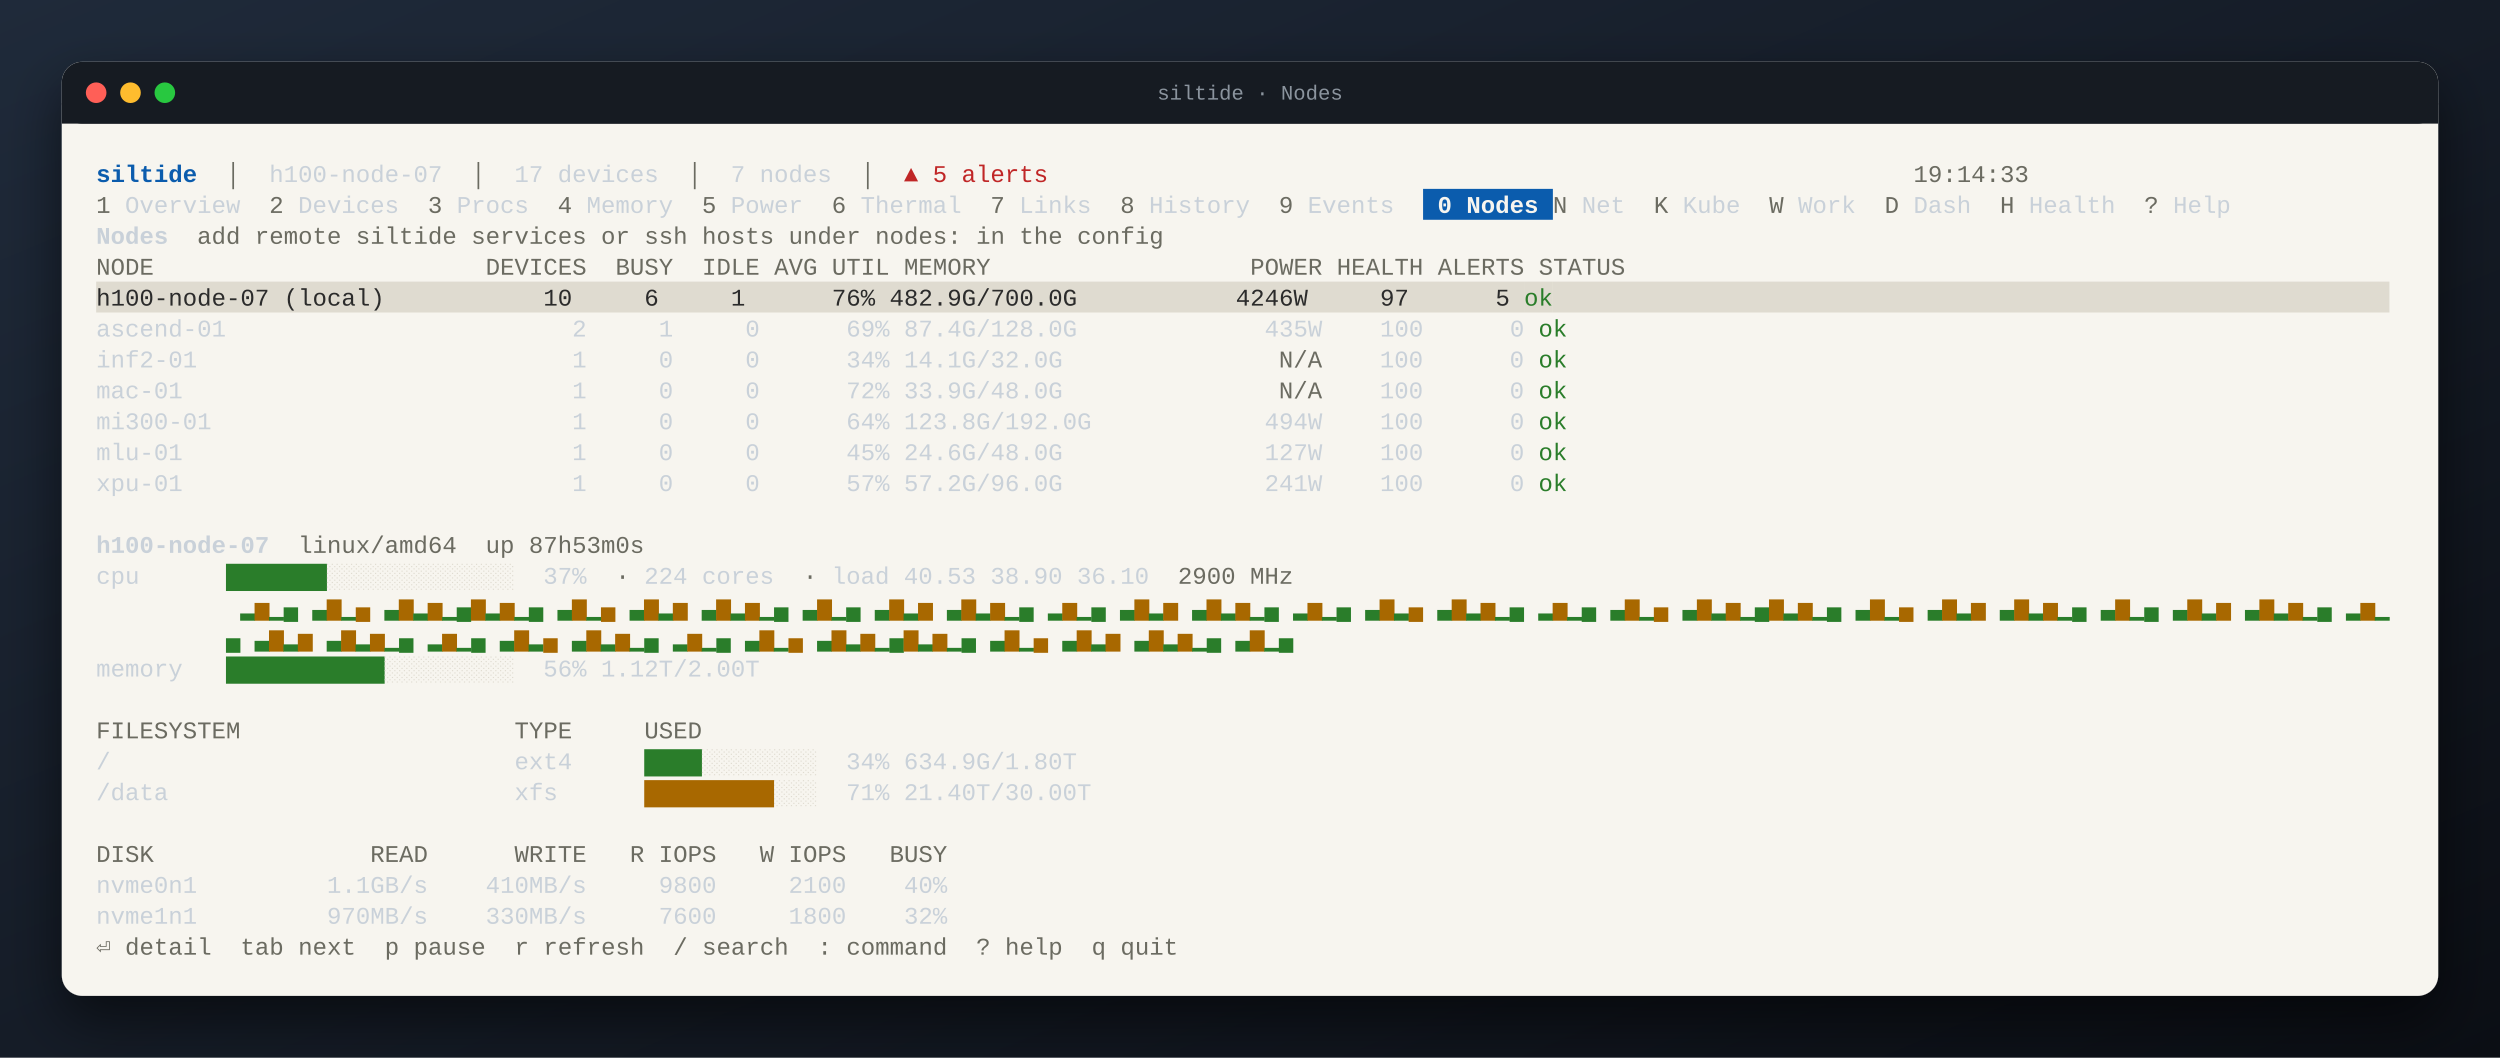
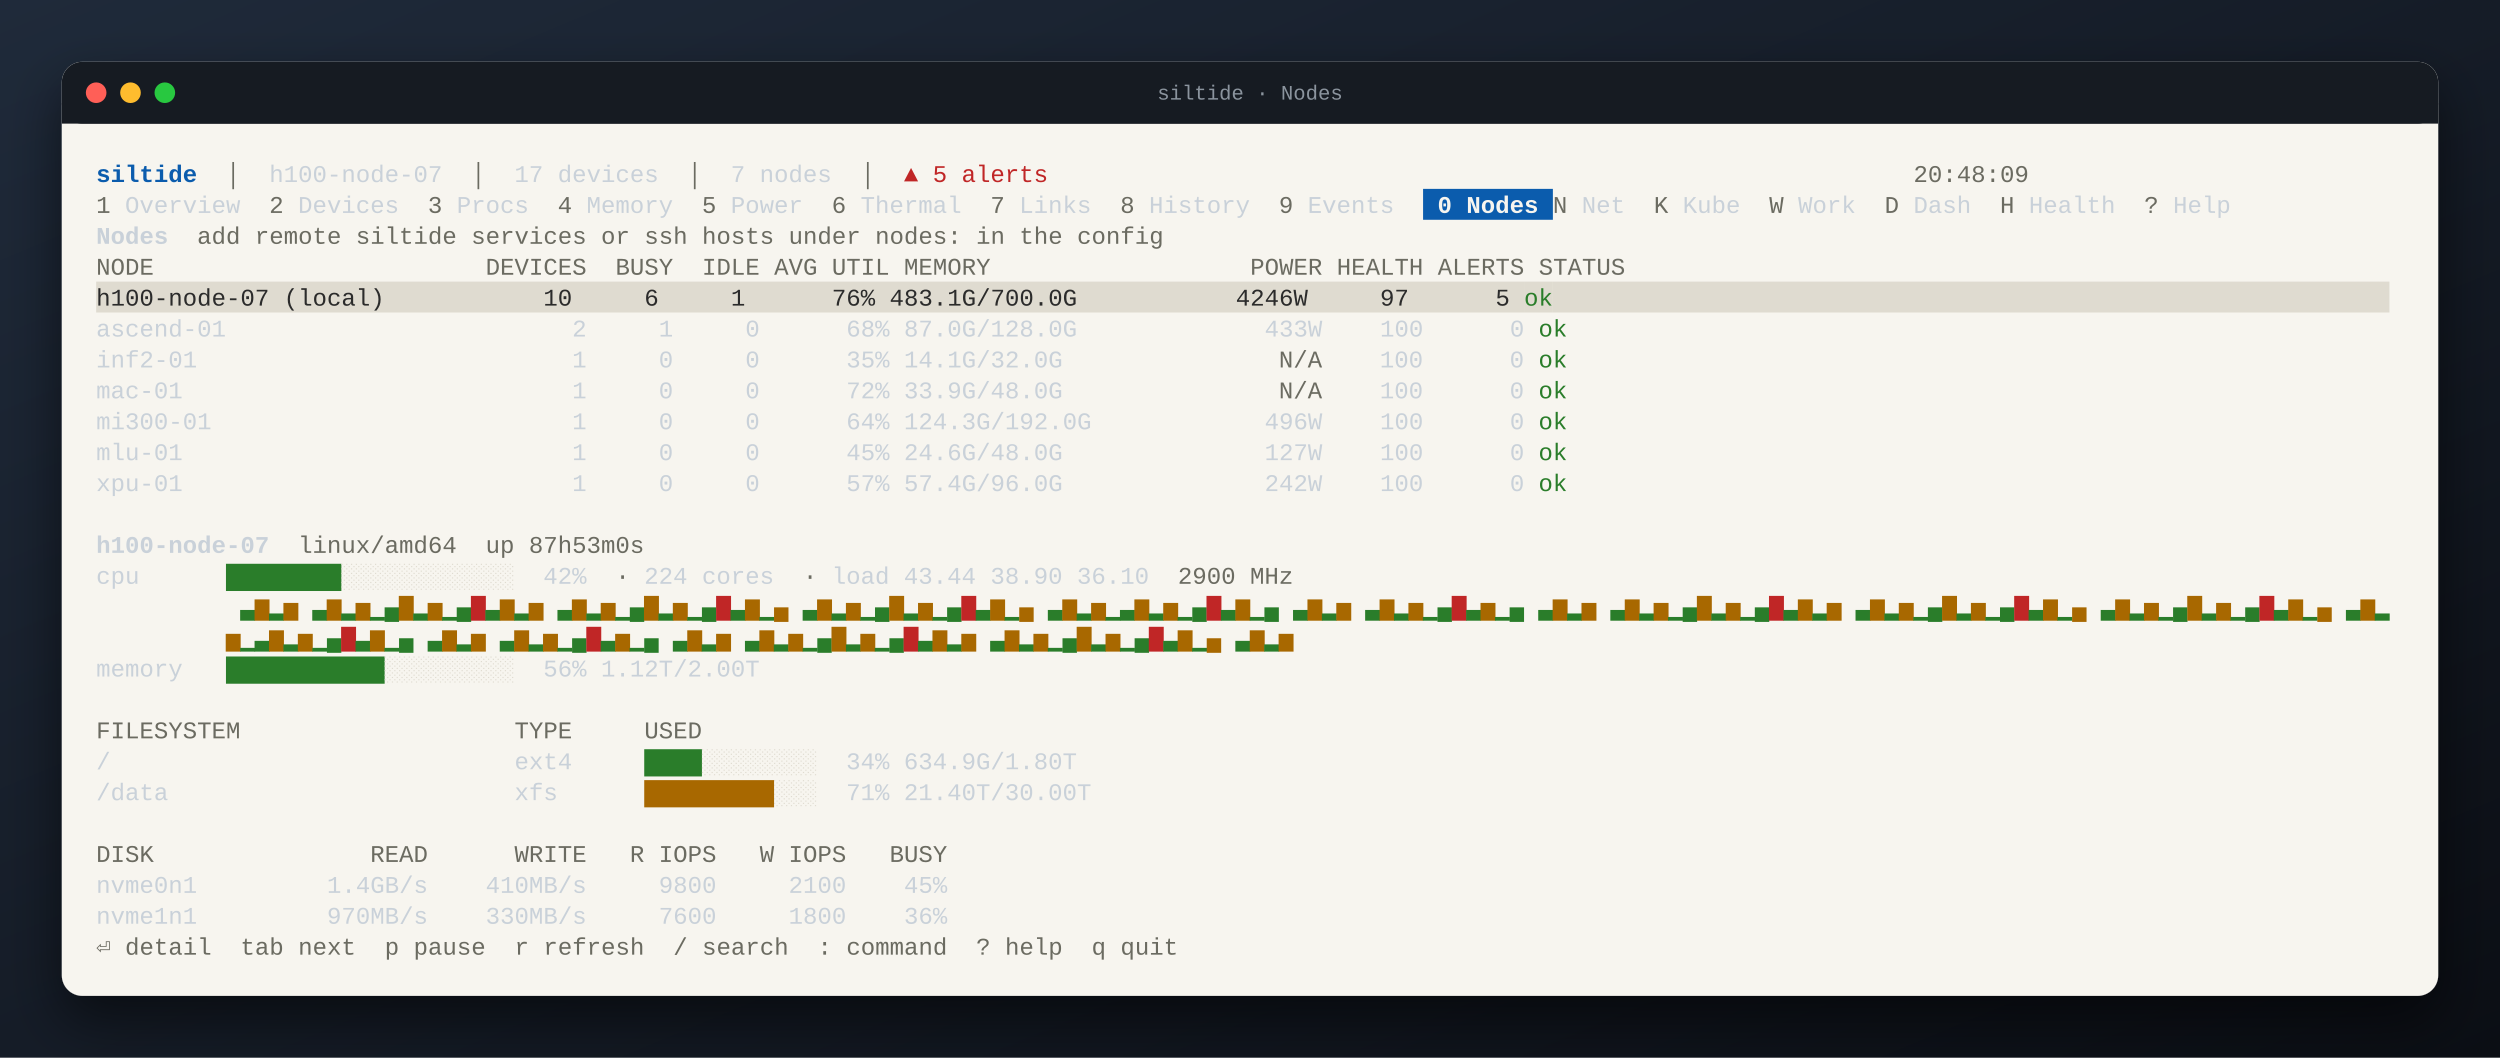
<svg xmlns="http://www.w3.org/2000/svg" width="1456" height="616" viewBox="0 0 1456 616" font-family="JetBrains Mono, SFMono-Regular, Menlo, Consolas, Liberation Mono, monospace" font-size="14">
  <defs>
    <linearGradient id="desk" x1="0" y1="0" x2="1" y2="1">
      <stop offset="0" stop-color="#1f2a3a" />
      <stop offset="1" stop-color="#0b0e14" />
    </linearGradient>
    <filter id="shadow" x="-10%" y="-10%" width="120%" height="130%">
      <feDropShadow dx="0" dy="14" stdDeviation="16" flood-color="#000" flood-opacity="0.55" />
    </filter>
  </defs>
  <rect width="100%" height="100%" fill="url(#desk)" />
  <rect x="36" y="36" width="1384" height="544" rx="12" fill="#f7f5ef" filter="url(#shadow)" />
  <rect x="36" y="36" width="1384" height="36" rx="12" fill="#161b22" />
  <rect x="36" y="60" width="1384" height="12" fill="#161b22" />
  <circle cx="56" cy="54" r="6" fill="#ff5f57" />
  <circle cx="76" cy="54" r="6" fill="#febc2e" />
  <circle cx="96" cy="54" r="6" fill="#28c840" />
  <text x="50%" y="58" text-anchor="middle" fill="#8b949e" font-size="12">siltide · Nodes</text>
  <g xml:space="preserve" transform="translate(36 36)">
    <text y="70.0" fill="#2b2b2b" xml:space="preserve" style="white-space:pre">
      <tspan x="20.0" fill="#0b5cad" font-weight="bold">siltide</tspan>
      <tspan x="78.8" fill="#6b6b61">  │  </tspan>
      <tspan x="120.8" fill="#c9d1d9">h100-node-07</tspan>
      <tspan x="221.6" fill="#6b6b61">  │  </tspan>
      <tspan x="263.6" fill="#c9d1d9">17 devices</tspan>
      <tspan x="347.6" fill="#6b6b61">  │  </tspan>
      <tspan x="389.6" fill="#c9d1d9">7 nodes</tspan>
      <tspan x="448.4" fill="#6b6b61">  │  </tspan>
      <tspan x="490.4" fill="#c02626">▲ 5 alerts</tspan>
-       <tspan x="1078.4" fill="#6b6b61">19:14:33                         </tspan>
+       <tspan x="1078.4" fill="#6b6b61">20:48:09                         </tspan>
    </text>
    <rect x="792.8" y="74.0" width="75.6" height="18.0" fill="#0b5cad" />
    <text y="88.0" fill="#2b2b2b" xml:space="preserve" style="white-space:pre">
      <tspan x="20.0" fill="#6b6b61">1</tspan>
      <tspan x="28.4" fill="#c9d1d9"> Overview  </tspan>
      <tspan x="120.8" fill="#6b6b61">2</tspan>
      <tspan x="129.2" fill="#c9d1d9"> Devices  </tspan>
      <tspan x="213.2" fill="#6b6b61">3</tspan>
      <tspan x="221.6" fill="#c9d1d9"> Procs  </tspan>
      <tspan x="288.8" fill="#6b6b61">4</tspan>
      <tspan x="297.2" fill="#c9d1d9"> Memory  </tspan>
      <tspan x="372.8" fill="#6b6b61">5</tspan>
      <tspan x="381.2" fill="#c9d1d9"> Power  </tspan>
      <tspan x="448.4" fill="#6b6b61">6</tspan>
      <tspan x="456.8" fill="#c9d1d9"> Thermal  </tspan>
      <tspan x="540.8" fill="#6b6b61">7</tspan>
      <tspan x="549.2" fill="#c9d1d9"> Links  </tspan>
      <tspan x="616.4" fill="#6b6b61">8</tspan>
      <tspan x="624.8" fill="#c9d1d9"> History  </tspan>
      <tspan x="708.8" fill="#6b6b61">9</tspan>
      <tspan x="717.2" fill="#c9d1d9"> Events  </tspan>
      <tspan x="792.8" fill="#f7f5ef" font-weight="bold"> 0 Nodes </tspan>
      <tspan x="868.4" fill="#6b6b61">N</tspan>
      <tspan x="876.8" fill="#c9d1d9"> Net  </tspan>
      <tspan x="927.2" fill="#6b6b61">K</tspan>
      <tspan x="935.6" fill="#c9d1d9"> Kube  </tspan>
      <tspan x="994.4" fill="#6b6b61">W</tspan>
      <tspan x="1002.8" fill="#c9d1d9"> Work  </tspan>
      <tspan x="1061.6" fill="#6b6b61">D</tspan>
      <tspan x="1070.0" fill="#c9d1d9"> Dash  </tspan>
      <tspan x="1128.8" fill="#6b6b61">H</tspan>
      <tspan x="1137.2" fill="#c9d1d9"> Health  </tspan>
      <tspan x="1212.8" fill="#6b6b61">?</tspan>
      <tspan x="1221.2" fill="#c9d1d9"> Help  </tspan>
    </text>
    <text y="106.0" fill="#2b2b2b" xml:space="preserve" style="white-space:pre">
      <tspan x="20.0" fill="#c9d1d9" font-weight="bold">Nodes</tspan>
      <tspan x="62.0" fill="#6b6b61">  add remote siltide services or ssh hosts under nodes: in the config</tspan>
    </text>
    <text y="124.0" fill="#2b2b2b" xml:space="preserve" style="white-space:pre">
      <tspan x="20.0" fill="#6b6b61">NODE                       DEVICES  BUSY  IDLE AVG UTIL MEMORY                  POWER HEALTH ALERTS STATUS                        </tspan>
    </text>
    <rect x="20.0" y="128.0" width="831.6" height="18.0" fill="#dfdbd0" />
    <rect x="851.6" y="128.0" width="16.8" height="18.0" fill="#dfdbd0" />
    <rect x="868.4" y="128.0" width="487.2" height="18.0" fill="#dfdbd0" />
    <text y="142.0" fill="#2b2b2b" xml:space="preserve" style="white-space:pre">
-       <tspan x="20.0">h100-node-07 (local)           10     6     1      76% 482.9G/700.0G           4246W     97      5 </tspan>
+       <tspan x="20.0">h100-node-07 (local)           10     6     1      76% 483.1G/700.0G           4246W     97      5 </tspan>
      <tspan x="851.6" fill="#2a7d2a">ok</tspan>
    </text>
    <text y="160.0" fill="#2b2b2b" xml:space="preserve" style="white-space:pre">
-       <tspan x="20.0" fill="#c9d1d9">ascend-01                        2     1     0      69% 87.4G/128.0G             435W    100      0 </tspan>
+       <tspan x="20.0" fill="#c9d1d9">ascend-01                        2     1     0      68% 87.0G/128.0G             433W    100      0 </tspan>
      <tspan x="860.0" fill="#2a7d2a">ok</tspan>
    </text>
    <text y="178.0" fill="#2b2b2b" xml:space="preserve" style="white-space:pre">
-       <tspan x="20.0" fill="#c9d1d9">inf2-01                          1     0     0      34% 14.1G/32.0G               </tspan>
+       <tspan x="20.0" fill="#c9d1d9">inf2-01                          1     0     0      35% 14.1G/32.0G               </tspan>
      <tspan x="708.8" fill="#6b6b61">N/A</tspan>
      <tspan x="734.0" fill="#c9d1d9">    100      0 </tspan>
      <tspan x="860.0" fill="#2a7d2a">ok</tspan>
    </text>
    <text y="196.0" fill="#2b2b2b" xml:space="preserve" style="white-space:pre">
      <tspan x="20.0" fill="#c9d1d9">mac-01                           1     0     0      72% 33.9G/48.0G               </tspan>
      <tspan x="708.8" fill="#6b6b61">N/A</tspan>
      <tspan x="734.0" fill="#c9d1d9">    100      0 </tspan>
      <tspan x="860.0" fill="#2a7d2a">ok</tspan>
    </text>
    <text y="214.0" fill="#2b2b2b" xml:space="preserve" style="white-space:pre">
-       <tspan x="20.0" fill="#c9d1d9">mi300-01                         1     0     0      64% 123.8G/192.0G            494W    100      0 </tspan>
+       <tspan x="20.0" fill="#c9d1d9">mi300-01                         1     0     0      64% 124.3G/192.0G            496W    100      0 </tspan>
      <tspan x="860.0" fill="#2a7d2a">ok</tspan>
    </text>
    <text y="232.0" fill="#2b2b2b" xml:space="preserve" style="white-space:pre">
      <tspan x="20.0" fill="#c9d1d9">mlu-01                           1     0     0      45% 24.6G/48.0G              127W    100      0 </tspan>
      <tspan x="860.0" fill="#2a7d2a">ok</tspan>
    </text>
    <text y="250.0" fill="#2b2b2b" xml:space="preserve" style="white-space:pre">
-       <tspan x="20.0" fill="#c9d1d9">xpu-01                           1     0     0      57% 57.2G/96.0G              241W    100      0 </tspan>
+       <tspan x="20.0" fill="#c9d1d9">xpu-01                           1     0     0      57% 57.4G/96.0G              242W    100      0 </tspan>
      <tspan x="860.0" fill="#2a7d2a">ok</tspan>
    </text>
    <text y="286.0" fill="#2b2b2b" xml:space="preserve" style="white-space:pre">
      <tspan x="20.0" fill="#c9d1d9" font-weight="bold">h100-node-07</tspan>
      <tspan x="137.6" fill="#6b6b61">linux/amd64</tspan>
      <tspan x="230.0" fill="#6b6b61">  up 87h53m0s</tspan>
    </text>
    <text y="304.0" fill="#2b2b2b" xml:space="preserve" style="white-space:pre">
      <tspan x="20.0" fill="#c9d1d9">cpu      </tspan>
-       <tspan x="95.6" fill="#2a7d2a">███████</tspan>
-       <tspan x="154.4" fill="#dfdbd0">░░░░░░░░░░░░░</tspan>
-       <tspan x="263.6" fill="#c9d1d9">  37%  </tspan>
+       <tspan x="95.6" fill="#2a7d2a">████████</tspan>
+       <tspan x="162.8" fill="#dfdbd0">░░░░░░░░░░░░</tspan>
+       <tspan x="263.6" fill="#c9d1d9">  42%  </tspan>
      <tspan x="322.4" fill="#6b6b61">·</tspan>
      <tspan x="330.8" fill="#c9d1d9"> 224 cores  </tspan>
      <tspan x="431.6" fill="#6b6b61">·</tspan>
-       <tspan x="440.0" fill="#c9d1d9"> load 40.53 38.90 36.10</tspan>
+       <tspan x="440.0" fill="#c9d1d9"> load 43.44 38.90 36.10</tspan>
      <tspan x="633.2" fill="#6b6b61">  2900 MHz</tspan>
    </text>
    <text y="322.0" fill="#2b2b2b" xml:space="preserve" style="white-space:pre">
-       <tspan x="104.0" fill="#2a7d2a">▂</tspan>
-       <tspan x="112.4" fill="#a86800">▅</tspan>
-       <tspan x="120.8" fill="#2a7d2a">▁</tspan>
-       <tspan x="129.2" fill="#2a7d2a">▄</tspan>
+       <tspan x="104.0" fill="#2a7d2a">▃</tspan>
+       <tspan x="112.4" fill="#a86800">▆</tspan>
+       <tspan x="120.8" fill="#2a7d2a">▂</tspan>
+       <tspan x="129.2" fill="#a86800">▅</tspan>
      <tspan x="146.0" fill="#2a7d2a">▃</tspan>
      <tspan x="154.4" fill="#a86800">▆</tspan>
-       <tspan x="162.8" fill="#2a7d2a">▁</tspan>
-       <tspan x="171.2" fill="#a86800">▄</tspan>
-       <tspan x="188.0" fill="#2a7d2a">▃</tspan>
-       <tspan x="196.4" fill="#a86800">▆</tspan>
+       <tspan x="162.8" fill="#2a7d2a">▂</tspan>
+       <tspan x="171.2" fill="#a86800">▅</tspan>
+       <tspan x="179.6" fill="#2a7d2a">▁</tspan>
+       <tspan x="188.0" fill="#2a7d2a">▄</tspan>
+       <tspan x="196.4" fill="#a86800">▇</tspan>
      <tspan x="204.8" fill="#2a7d2a">▂</tspan>
      <tspan x="213.2" fill="#a86800">▅</tspan>
      <tspan x="221.6" fill="#2a7d2a">▁</tspan>
      <tspan x="230.0" fill="#2a7d2a">▄</tspan>
-       <tspan x="238.4" fill="#a86800">▆</tspan>
-       <tspan x="246.8" fill="#2a7d2a">▂</tspan>
-       <tspan x="255.2" fill="#a86800">▅</tspan>
-       <tspan x="263.6" fill="#2a7d2a">▁</tspan>
-       <tspan x="272.0" fill="#2a7d2a">▄</tspan>
+       <tspan x="238.4" fill="#c02626">▇</tspan>
+       <tspan x="246.8" fill="#2a7d2a">▃</tspan>
+       <tspan x="255.2" fill="#a86800">▆</tspan>
+       <tspan x="263.6" fill="#2a7d2a">▂</tspan>
+       <tspan x="272.0" fill="#a86800">▅</tspan>
      <tspan x="288.8" fill="#2a7d2a">▃</tspan>
      <tspan x="297.2" fill="#a86800">▆</tspan>
-       <tspan x="305.6" fill="#2a7d2a">▁</tspan>
-       <tspan x="314.0" fill="#a86800">▄</tspan>
-       <tspan x="330.8" fill="#2a7d2a">▃</tspan>
-       <tspan x="339.2" fill="#a86800">▆</tspan>
+       <tspan x="305.6" fill="#2a7d2a">▂</tspan>
+       <tspan x="314.0" fill="#a86800">▅</tspan>
+       <tspan x="322.4" fill="#2a7d2a">▁</tspan>
+       <tspan x="330.8" fill="#2a7d2a">▄</tspan>
+       <tspan x="339.2" fill="#a86800">▇</tspan>
      <tspan x="347.6" fill="#2a7d2a">▂</tspan>
      <tspan x="356.0" fill="#a86800">▅</tspan>
-       <tspan x="372.8" fill="#2a7d2a">▃</tspan>
-       <tspan x="381.2" fill="#a86800">▆</tspan>
-       <tspan x="389.6" fill="#2a7d2a">▂</tspan>
-       <tspan x="398.0" fill="#a86800">▅</tspan>
+       <tspan x="364.4" fill="#2a7d2a">▁</tspan>
+       <tspan x="372.8" fill="#2a7d2a">▄</tspan>
+       <tspan x="381.2" fill="#c02626">▇</tspan>
+       <tspan x="389.6" fill="#2a7d2a">▃</tspan>
+       <tspan x="398.0" fill="#a86800">▆</tspan>
      <tspan x="406.4" fill="#2a7d2a">▁</tspan>
-       <tspan x="414.8" fill="#2a7d2a">▄</tspan>
+       <tspan x="414.8" fill="#a86800">▄</tspan>
      <tspan x="431.6" fill="#2a7d2a">▃</tspan>
      <tspan x="440.0" fill="#a86800">▆</tspan>
-       <tspan x="448.4" fill="#2a7d2a">▁</tspan>
-       <tspan x="456.8" fill="#2a7d2a">▄</tspan>
-       <tspan x="473.6" fill="#2a7d2a">▃</tspan>
-       <tspan x="482.0" fill="#a86800">▆</tspan>
+       <tspan x="448.4" fill="#2a7d2a">▂</tspan>
+       <tspan x="456.8" fill="#a86800">▅</tspan>
+       <tspan x="465.2" fill="#2a7d2a">▁</tspan>
+       <tspan x="473.6" fill="#2a7d2a">▄</tspan>
+       <tspan x="482.0" fill="#a86800">▇</tspan>
      <tspan x="490.4" fill="#2a7d2a">▂</tspan>
      <tspan x="498.8" fill="#a86800">▅</tspan>
-       <tspan x="515.6" fill="#2a7d2a">▃</tspan>
-       <tspan x="524.0" fill="#a86800">▆</tspan>
-       <tspan x="532.4" fill="#2a7d2a">▂</tspan>
-       <tspan x="540.8" fill="#a86800">▅</tspan>
+       <tspan x="507.2" fill="#2a7d2a">▁</tspan>
+       <tspan x="515.6" fill="#2a7d2a">▄</tspan>
+       <tspan x="524.0" fill="#c02626">▇</tspan>
+       <tspan x="532.4" fill="#2a7d2a">▃</tspan>
+       <tspan x="540.8" fill="#a86800">▆</tspan>
      <tspan x="549.2" fill="#2a7d2a">▁</tspan>
-       <tspan x="557.6" fill="#2a7d2a">▄</tspan>
-       <tspan x="574.4" fill="#2a7d2a">▂</tspan>
-       <tspan x="582.8" fill="#a86800">▅</tspan>
-       <tspan x="591.2" fill="#2a7d2a">▁</tspan>
-       <tspan x="599.6" fill="#2a7d2a">▄</tspan>
+       <tspan x="557.6" fill="#a86800">▄</tspan>
+       <tspan x="574.4" fill="#2a7d2a">▃</tspan>
+       <tspan x="582.8" fill="#a86800">▆</tspan>
+       <tspan x="591.2" fill="#2a7d2a">▂</tspan>
+       <tspan x="599.6" fill="#a86800">▅</tspan>
+       <tspan x="608.0" fill="#2a7d2a">▁</tspan>
      <tspan x="616.4" fill="#2a7d2a">▃</tspan>
      <tspan x="624.8" fill="#a86800">▆</tspan>
      <tspan x="633.2" fill="#2a7d2a">▂</tspan>
      <tspan x="641.6" fill="#a86800">▅</tspan>
-       <tspan x="658.4" fill="#2a7d2a">▃</tspan>
-       <tspan x="666.8" fill="#a86800">▆</tspan>
-       <tspan x="675.2" fill="#2a7d2a">▂</tspan>
-       <tspan x="683.6" fill="#a86800">▅</tspan>
+       <tspan x="650.0" fill="#2a7d2a">▁</tspan>
+       <tspan x="658.4" fill="#2a7d2a">▄</tspan>
+       <tspan x="666.8" fill="#c02626">▇</tspan>
+       <tspan x="675.2" fill="#2a7d2a">▃</tspan>
+       <tspan x="683.6" fill="#a86800">▆</tspan>
      <tspan x="692.0" fill="#2a7d2a">▁</tspan>
      <tspan x="700.4" fill="#2a7d2a">▄</tspan>
-       <tspan x="717.2" fill="#2a7d2a">▂</tspan>
-       <tspan x="725.6" fill="#a86800">▅</tspan>
-       <tspan x="734.0" fill="#2a7d2a">▁</tspan>
-       <tspan x="742.4" fill="#2a7d2a">▄</tspan>
+       <tspan x="717.2" fill="#2a7d2a">▃</tspan>
+       <tspan x="725.6" fill="#a86800">▆</tspan>
+       <tspan x="734.0" fill="#2a7d2a">▂</tspan>
+       <tspan x="742.4" fill="#a86800">▅</tspan>
      <tspan x="759.2" fill="#2a7d2a">▃</tspan>
      <tspan x="767.6" fill="#a86800">▆</tspan>
      <tspan x="776.0" fill="#2a7d2a">▂</tspan>
-       <tspan x="784.4" fill="#a86800">▄</tspan>
-       <tspan x="801.2" fill="#2a7d2a">▃</tspan>
-       <tspan x="809.6" fill="#a86800">▆</tspan>
-       <tspan x="818.0" fill="#2a7d2a">▂</tspan>
+       <tspan x="784.4" fill="#a86800">▅</tspan>
+       <tspan x="792.8" fill="#2a7d2a">▁</tspan>
+       <tspan x="801.2" fill="#2a7d2a">▄</tspan>
+       <tspan x="809.6" fill="#c02626">▇</tspan>
+       <tspan x="818.0" fill="#2a7d2a">▃</tspan>
      <tspan x="826.4" fill="#a86800">▅</tspan>
      <tspan x="834.8" fill="#2a7d2a">▁</tspan>
      <tspan x="843.2" fill="#2a7d2a">▄</tspan>
-       <tspan x="860.0" fill="#2a7d2a">▂</tspan>
-       <tspan x="868.4" fill="#a86800">▅</tspan>
-       <tspan x="876.8" fill="#2a7d2a">▁</tspan>
-       <tspan x="885.2" fill="#2a7d2a">▄</tspan>
+       <tspan x="860.0" fill="#2a7d2a">▃</tspan>
+       <tspan x="868.4" fill="#a86800">▆</tspan>
+       <tspan x="876.8" fill="#2a7d2a">▂</tspan>
+       <tspan x="885.2" fill="#a86800">▅</tspan>
      <tspan x="902.0" fill="#2a7d2a">▃</tspan>
      <tspan x="910.4" fill="#a86800">▆</tspan>
-       <tspan x="918.8" fill="#2a7d2a">▁</tspan>
-       <tspan x="927.2" fill="#a86800">▄</tspan>
-       <tspan x="944.0" fill="#2a7d2a">▃</tspan>
-       <tspan x="952.4" fill="#a86800">▆</tspan>
+       <tspan x="918.8" fill="#2a7d2a">▂</tspan>
+       <tspan x="927.2" fill="#a86800">▅</tspan>
+       <tspan x="935.6" fill="#2a7d2a">▁</tspan>
+       <tspan x="944.0" fill="#2a7d2a">▄</tspan>
+       <tspan x="952.4" fill="#a86800">▇</tspan>
      <tspan x="960.8" fill="#2a7d2a">▂</tspan>
      <tspan x="969.2" fill="#a86800">▅</tspan>
      <tspan x="977.6" fill="#2a7d2a">▁</tspan>
      <tspan x="986.0" fill="#2a7d2a">▄</tspan>
-       <tspan x="994.4" fill="#a86800">▆</tspan>
-       <tspan x="1002.8" fill="#2a7d2a">▂</tspan>
-       <tspan x="1011.2" fill="#a86800">▅</tspan>
-       <tspan x="1019.6" fill="#2a7d2a">▁</tspan>
-       <tspan x="1028.0" fill="#2a7d2a">▄</tspan>
+       <tspan x="994.4" fill="#c02626">▇</tspan>
+       <tspan x="1002.8" fill="#2a7d2a">▃</tspan>
+       <tspan x="1011.2" fill="#a86800">▆</tspan>
+       <tspan x="1019.6" fill="#2a7d2a">▂</tspan>
+       <tspan x="1028.0" fill="#a86800">▅</tspan>
      <tspan x="1044.8" fill="#2a7d2a">▃</tspan>
      <tspan x="1053.2" fill="#a86800">▆</tspan>
-       <tspan x="1061.6" fill="#2a7d2a">▁</tspan>
-       <tspan x="1070.0" fill="#a86800">▄</tspan>
-       <tspan x="1086.8" fill="#2a7d2a">▃</tspan>
-       <tspan x="1095.2" fill="#a86800">▆</tspan>
+       <tspan x="1061.6" fill="#2a7d2a">▂</tspan>
+       <tspan x="1070.0" fill="#a86800">▅</tspan>
+       <tspan x="1078.4" fill="#2a7d2a">▁</tspan>
+       <tspan x="1086.8" fill="#2a7d2a">▄</tspan>
+       <tspan x="1095.2" fill="#a86800">▇</tspan>
      <tspan x="1103.6" fill="#2a7d2a">▂</tspan>
      <tspan x="1112.0" fill="#a86800">▅</tspan>
-       <tspan x="1128.8" fill="#2a7d2a">▃</tspan>
-       <tspan x="1137.2" fill="#a86800">▆</tspan>
-       <tspan x="1145.6" fill="#2a7d2a">▂</tspan>
-       <tspan x="1154.0" fill="#a86800">▅</tspan>
+       <tspan x="1120.4" fill="#2a7d2a">▁</tspan>
+       <tspan x="1128.8" fill="#2a7d2a">▄</tspan>
+       <tspan x="1137.2" fill="#c02626">▇</tspan>
+       <tspan x="1145.6" fill="#2a7d2a">▃</tspan>
+       <tspan x="1154.0" fill="#a86800">▆</tspan>
      <tspan x="1162.4" fill="#2a7d2a">▁</tspan>
-       <tspan x="1170.8" fill="#2a7d2a">▄</tspan>
+       <tspan x="1170.8" fill="#a86800">▄</tspan>
      <tspan x="1187.6" fill="#2a7d2a">▃</tspan>
      <tspan x="1196.0" fill="#a86800">▆</tspan>
-       <tspan x="1204.4" fill="#2a7d2a">▁</tspan>
-       <tspan x="1212.8" fill="#2a7d2a">▄</tspan>
-       <tspan x="1229.6" fill="#2a7d2a">▃</tspan>
-       <tspan x="1238.0" fill="#a86800">▆</tspan>
+       <tspan x="1204.4" fill="#2a7d2a">▂</tspan>
+       <tspan x="1212.8" fill="#a86800">▅</tspan>
+       <tspan x="1221.2" fill="#2a7d2a">▁</tspan>
+       <tspan x="1229.6" fill="#2a7d2a">▄</tspan>
+       <tspan x="1238.0" fill="#a86800">▇</tspan>
      <tspan x="1246.4" fill="#2a7d2a">▂</tspan>
      <tspan x="1254.8" fill="#a86800">▅</tspan>
-       <tspan x="1271.6" fill="#2a7d2a">▃</tspan>
-       <tspan x="1280.0" fill="#a86800">▆</tspan>
-       <tspan x="1288.4" fill="#2a7d2a">▂</tspan>
-       <tspan x="1296.8" fill="#a86800">▅</tspan>
+       <tspan x="1263.2" fill="#2a7d2a">▁</tspan>
+       <tspan x="1271.6" fill="#2a7d2a">▄</tspan>
+       <tspan x="1280.0" fill="#c02626">▇</tspan>
+       <tspan x="1288.4" fill="#2a7d2a">▃</tspan>
+       <tspan x="1296.8" fill="#a86800">▆</tspan>
      <tspan x="1305.2" fill="#2a7d2a">▁</tspan>
-       <tspan x="1313.6" fill="#2a7d2a">▄</tspan>
-       <tspan x="1330.4" fill="#2a7d2a">▂</tspan>
-       <tspan x="1338.8" fill="#a86800">▅</tspan>
-       <tspan x="1347.2" fill="#2a7d2a">▁</tspan>
+       <tspan x="1313.6" fill="#a86800">▄</tspan>
+       <tspan x="1330.4" fill="#2a7d2a">▃</tspan>
+       <tspan x="1338.8" fill="#a86800">▆</tspan>
+       <tspan x="1347.2" fill="#2a7d2a">▂</tspan>
    </text>
    <text y="340.0" fill="#2b2b2b" xml:space="preserve" style="white-space:pre">
-       <tspan x="95.6" fill="#2a7d2a">▄</tspan>
+       <tspan x="95.6" fill="#a86800">▅</tspan>
+       <tspan x="104.0" fill="#2a7d2a">▁</tspan>
      <tspan x="112.4" fill="#2a7d2a">▃</tspan>
      <tspan x="120.8" fill="#a86800">▆</tspan>
      <tspan x="129.2" fill="#2a7d2a">▂</tspan>
      <tspan x="137.6" fill="#a86800">▅</tspan>
-       <tspan x="154.4" fill="#2a7d2a">▃</tspan>
-       <tspan x="162.8" fill="#a86800">▆</tspan>
-       <tspan x="171.2" fill="#2a7d2a">▂</tspan>
-       <tspan x="179.6" fill="#a86800">▅</tspan>
+       <tspan x="146.0" fill="#2a7d2a">▁</tspan>
+       <tspan x="154.4" fill="#2a7d2a">▄</tspan>
+       <tspan x="162.8" fill="#c02626">▇</tspan>
+       <tspan x="171.2" fill="#2a7d2a">▃</tspan>
+       <tspan x="179.6" fill="#a86800">▆</tspan>
      <tspan x="188.0" fill="#2a7d2a">▁</tspan>
      <tspan x="196.4" fill="#2a7d2a">▄</tspan>
-       <tspan x="213.2" fill="#2a7d2a">▂</tspan>
-       <tspan x="221.6" fill="#a86800">▅</tspan>
-       <tspan x="230.0" fill="#2a7d2a">▁</tspan>
-       <tspan x="238.4" fill="#2a7d2a">▄</tspan>
+       <tspan x="213.2" fill="#2a7d2a">▃</tspan>
+       <tspan x="221.6" fill="#a86800">▆</tspan>
+       <tspan x="230.0" fill="#2a7d2a">▂</tspan>
+       <tspan x="238.4" fill="#a86800">▅</tspan>
      <tspan x="255.2" fill="#2a7d2a">▃</tspan>
      <tspan x="263.6" fill="#a86800">▆</tspan>
      <tspan x="272.0" fill="#2a7d2a">▂</tspan>
-       <tspan x="280.4" fill="#a86800">▄</tspan>
-       <tspan x="297.2" fill="#2a7d2a">▃</tspan>
-       <tspan x="305.6" fill="#a86800">▆</tspan>
-       <tspan x="314.0" fill="#2a7d2a">▂</tspan>
+       <tspan x="280.4" fill="#a86800">▅</tspan>
+       <tspan x="288.8" fill="#2a7d2a">▁</tspan>
+       <tspan x="297.2" fill="#2a7d2a">▄</tspan>
+       <tspan x="305.6" fill="#c02626">▇</tspan>
+       <tspan x="314.0" fill="#2a7d2a">▃</tspan>
      <tspan x="322.4" fill="#a86800">▅</tspan>
      <tspan x="330.8" fill="#2a7d2a">▁</tspan>
      <tspan x="339.2" fill="#2a7d2a">▄</tspan>
-       <tspan x="356.0" fill="#2a7d2a">▂</tspan>
-       <tspan x="364.4" fill="#a86800">▅</tspan>
-       <tspan x="372.8" fill="#2a7d2a">▁</tspan>
-       <tspan x="381.2" fill="#2a7d2a">▄</tspan>
+       <tspan x="356.0" fill="#2a7d2a">▃</tspan>
+       <tspan x="364.4" fill="#a86800">▆</tspan>
+       <tspan x="372.8" fill="#2a7d2a">▂</tspan>
+       <tspan x="381.2" fill="#a86800">▅</tspan>
      <tspan x="398.0" fill="#2a7d2a">▃</tspan>
      <tspan x="406.4" fill="#a86800">▆</tspan>
-       <tspan x="414.8" fill="#2a7d2a">▁</tspan>
-       <tspan x="423.2" fill="#a86800">▄</tspan>
-       <tspan x="440.0" fill="#2a7d2a">▃</tspan>
-       <tspan x="448.4" fill="#a86800">▆</tspan>
+       <tspan x="414.8" fill="#2a7d2a">▂</tspan>
+       <tspan x="423.2" fill="#a86800">▅</tspan>
+       <tspan x="431.6" fill="#2a7d2a">▁</tspan>
+       <tspan x="440.0" fill="#2a7d2a">▄</tspan>
+       <tspan x="448.4" fill="#a86800">▇</tspan>
      <tspan x="456.8" fill="#2a7d2a">▂</tspan>
      <tspan x="465.2" fill="#a86800">▅</tspan>
      <tspan x="473.6" fill="#2a7d2a">▁</tspan>
      <tspan x="482.0" fill="#2a7d2a">▄</tspan>
-       <tspan x="490.4" fill="#a86800">▆</tspan>
-       <tspan x="498.8" fill="#2a7d2a">▂</tspan>
-       <tspan x="507.2" fill="#a86800">▅</tspan>
-       <tspan x="515.6" fill="#2a7d2a">▁</tspan>
-       <tspan x="524.0" fill="#2a7d2a">▄</tspan>
+       <tspan x="490.4" fill="#c02626">▇</tspan>
+       <tspan x="498.8" fill="#2a7d2a">▃</tspan>
+       <tspan x="507.2" fill="#a86800">▆</tspan>
+       <tspan x="515.6" fill="#2a7d2a">▂</tspan>
+       <tspan x="524.0" fill="#a86800">▅</tspan>
      <tspan x="540.8" fill="#2a7d2a">▃</tspan>
      <tspan x="549.2" fill="#a86800">▆</tspan>
-       <tspan x="557.6" fill="#2a7d2a">▁</tspan>
-       <tspan x="566.0" fill="#a86800">▄</tspan>
-       <tspan x="582.8" fill="#2a7d2a">▃</tspan>
-       <tspan x="591.2" fill="#a86800">▆</tspan>
+       <tspan x="557.6" fill="#2a7d2a">▂</tspan>
+       <tspan x="566.0" fill="#a86800">▅</tspan>
+       <tspan x="574.4" fill="#2a7d2a">▁</tspan>
+       <tspan x="582.8" fill="#2a7d2a">▄</tspan>
+       <tspan x="591.2" fill="#a86800">▇</tspan>
      <tspan x="599.6" fill="#2a7d2a">▂</tspan>
      <tspan x="608.0" fill="#a86800">▅</tspan>
-       <tspan x="624.8" fill="#2a7d2a">▃</tspan>
-       <tspan x="633.2" fill="#a86800">▆</tspan>
-       <tspan x="641.6" fill="#2a7d2a">▂</tspan>
-       <tspan x="650.0" fill="#a86800">▅</tspan>
+       <tspan x="616.4" fill="#2a7d2a">▁</tspan>
+       <tspan x="624.8" fill="#2a7d2a">▄</tspan>
+       <tspan x="633.2" fill="#c02626">▇</tspan>
+       <tspan x="641.6" fill="#2a7d2a">▃</tspan>
+       <tspan x="650.0" fill="#a86800">▆</tspan>
      <tspan x="658.4" fill="#2a7d2a">▁</tspan>
-       <tspan x="666.8" fill="#2a7d2a">▄</tspan>
+       <tspan x="666.8" fill="#a86800">▄</tspan>
      <tspan x="683.6" fill="#2a7d2a">▃</tspan>
      <tspan x="692.0" fill="#a86800">▆</tspan>
-       <tspan x="700.4" fill="#2a7d2a">▁</tspan>
-       <tspan x="708.8" fill="#2a7d2a">▄</tspan>
+       <tspan x="700.4" fill="#2a7d2a">▂</tspan>
+       <tspan x="708.8" fill="#a86800">▅</tspan>
    </text>
    <text y="358.0" fill="#2b2b2b" xml:space="preserve" style="white-space:pre">
      <tspan x="20.0" fill="#c9d1d9">memory   </tspan>
      <tspan x="95.6" fill="#2a7d2a">███████████</tspan>
      <tspan x="188.0" fill="#dfdbd0">░░░░░░░░░</tspan>
      <tspan x="263.6" fill="#c9d1d9">  56% 1.12T/2.00T</tspan>
    </text>
    <text y="394.0" fill="#2b2b2b" xml:space="preserve" style="white-space:pre">
      <tspan x="20.0" fill="#6b6b61">FILESYSTEM                   TYPE     USED                   </tspan>
    </text>
    <text y="412.0" fill="#2b2b2b" xml:space="preserve" style="white-space:pre">
      <tspan x="20.0" fill="#c9d1d9">/                            ext4     </tspan>
      <tspan x="339.2" fill="#2a7d2a">████</tspan>
      <tspan x="372.8" fill="#dfdbd0">░░░░░░░░</tspan>
      <tspan x="440.0" fill="#c9d1d9">  34% 634.9G/1.80T</tspan>
    </text>
    <text y="430.0" fill="#2b2b2b" xml:space="preserve" style="white-space:pre">
      <tspan x="20.0" fill="#c9d1d9">/data                        xfs      </tspan>
      <tspan x="339.2" fill="#a86800">█████████</tspan>
      <tspan x="414.8" fill="#dfdbd0">░░░</tspan>
      <tspan x="440.0" fill="#c9d1d9">  71% 21.40T/30.00T</tspan>
    </text>
    <text y="466.0" fill="#2b2b2b" xml:space="preserve" style="white-space:pre">
      <tspan x="20.0" fill="#6b6b61">DISK               READ      WRITE   R IOPS   W IOPS   BUSY</tspan>
    </text>
    <text y="484.0" fill="#2b2b2b" xml:space="preserve" style="white-space:pre">
-       <tspan x="20.0" fill="#c9d1d9">nvme0n1         1.1GB/s    410MB/s     9800     2100    40%</tspan>
+       <tspan x="20.0" fill="#c9d1d9">nvme0n1         1.4GB/s    410MB/s     9800     2100    45%</tspan>
    </text>
    <text y="502.0" fill="#2b2b2b" xml:space="preserve" style="white-space:pre">
-       <tspan x="20.0" fill="#c9d1d9">nvme1n1         970MB/s    330MB/s     7600     1800    32%</tspan>
+       <tspan x="20.0" fill="#c9d1d9">nvme1n1         970MB/s    330MB/s     7600     1800    36%</tspan>
    </text>
    <text y="520.0" fill="#2b2b2b" xml:space="preserve" style="white-space:pre">
      <tspan x="20.0" fill="#6b6b61">⏎ detail  tab next  p pause  r refresh  / search  : command  ? help  q quit</tspan>
    </text>
  </g>
</svg>
